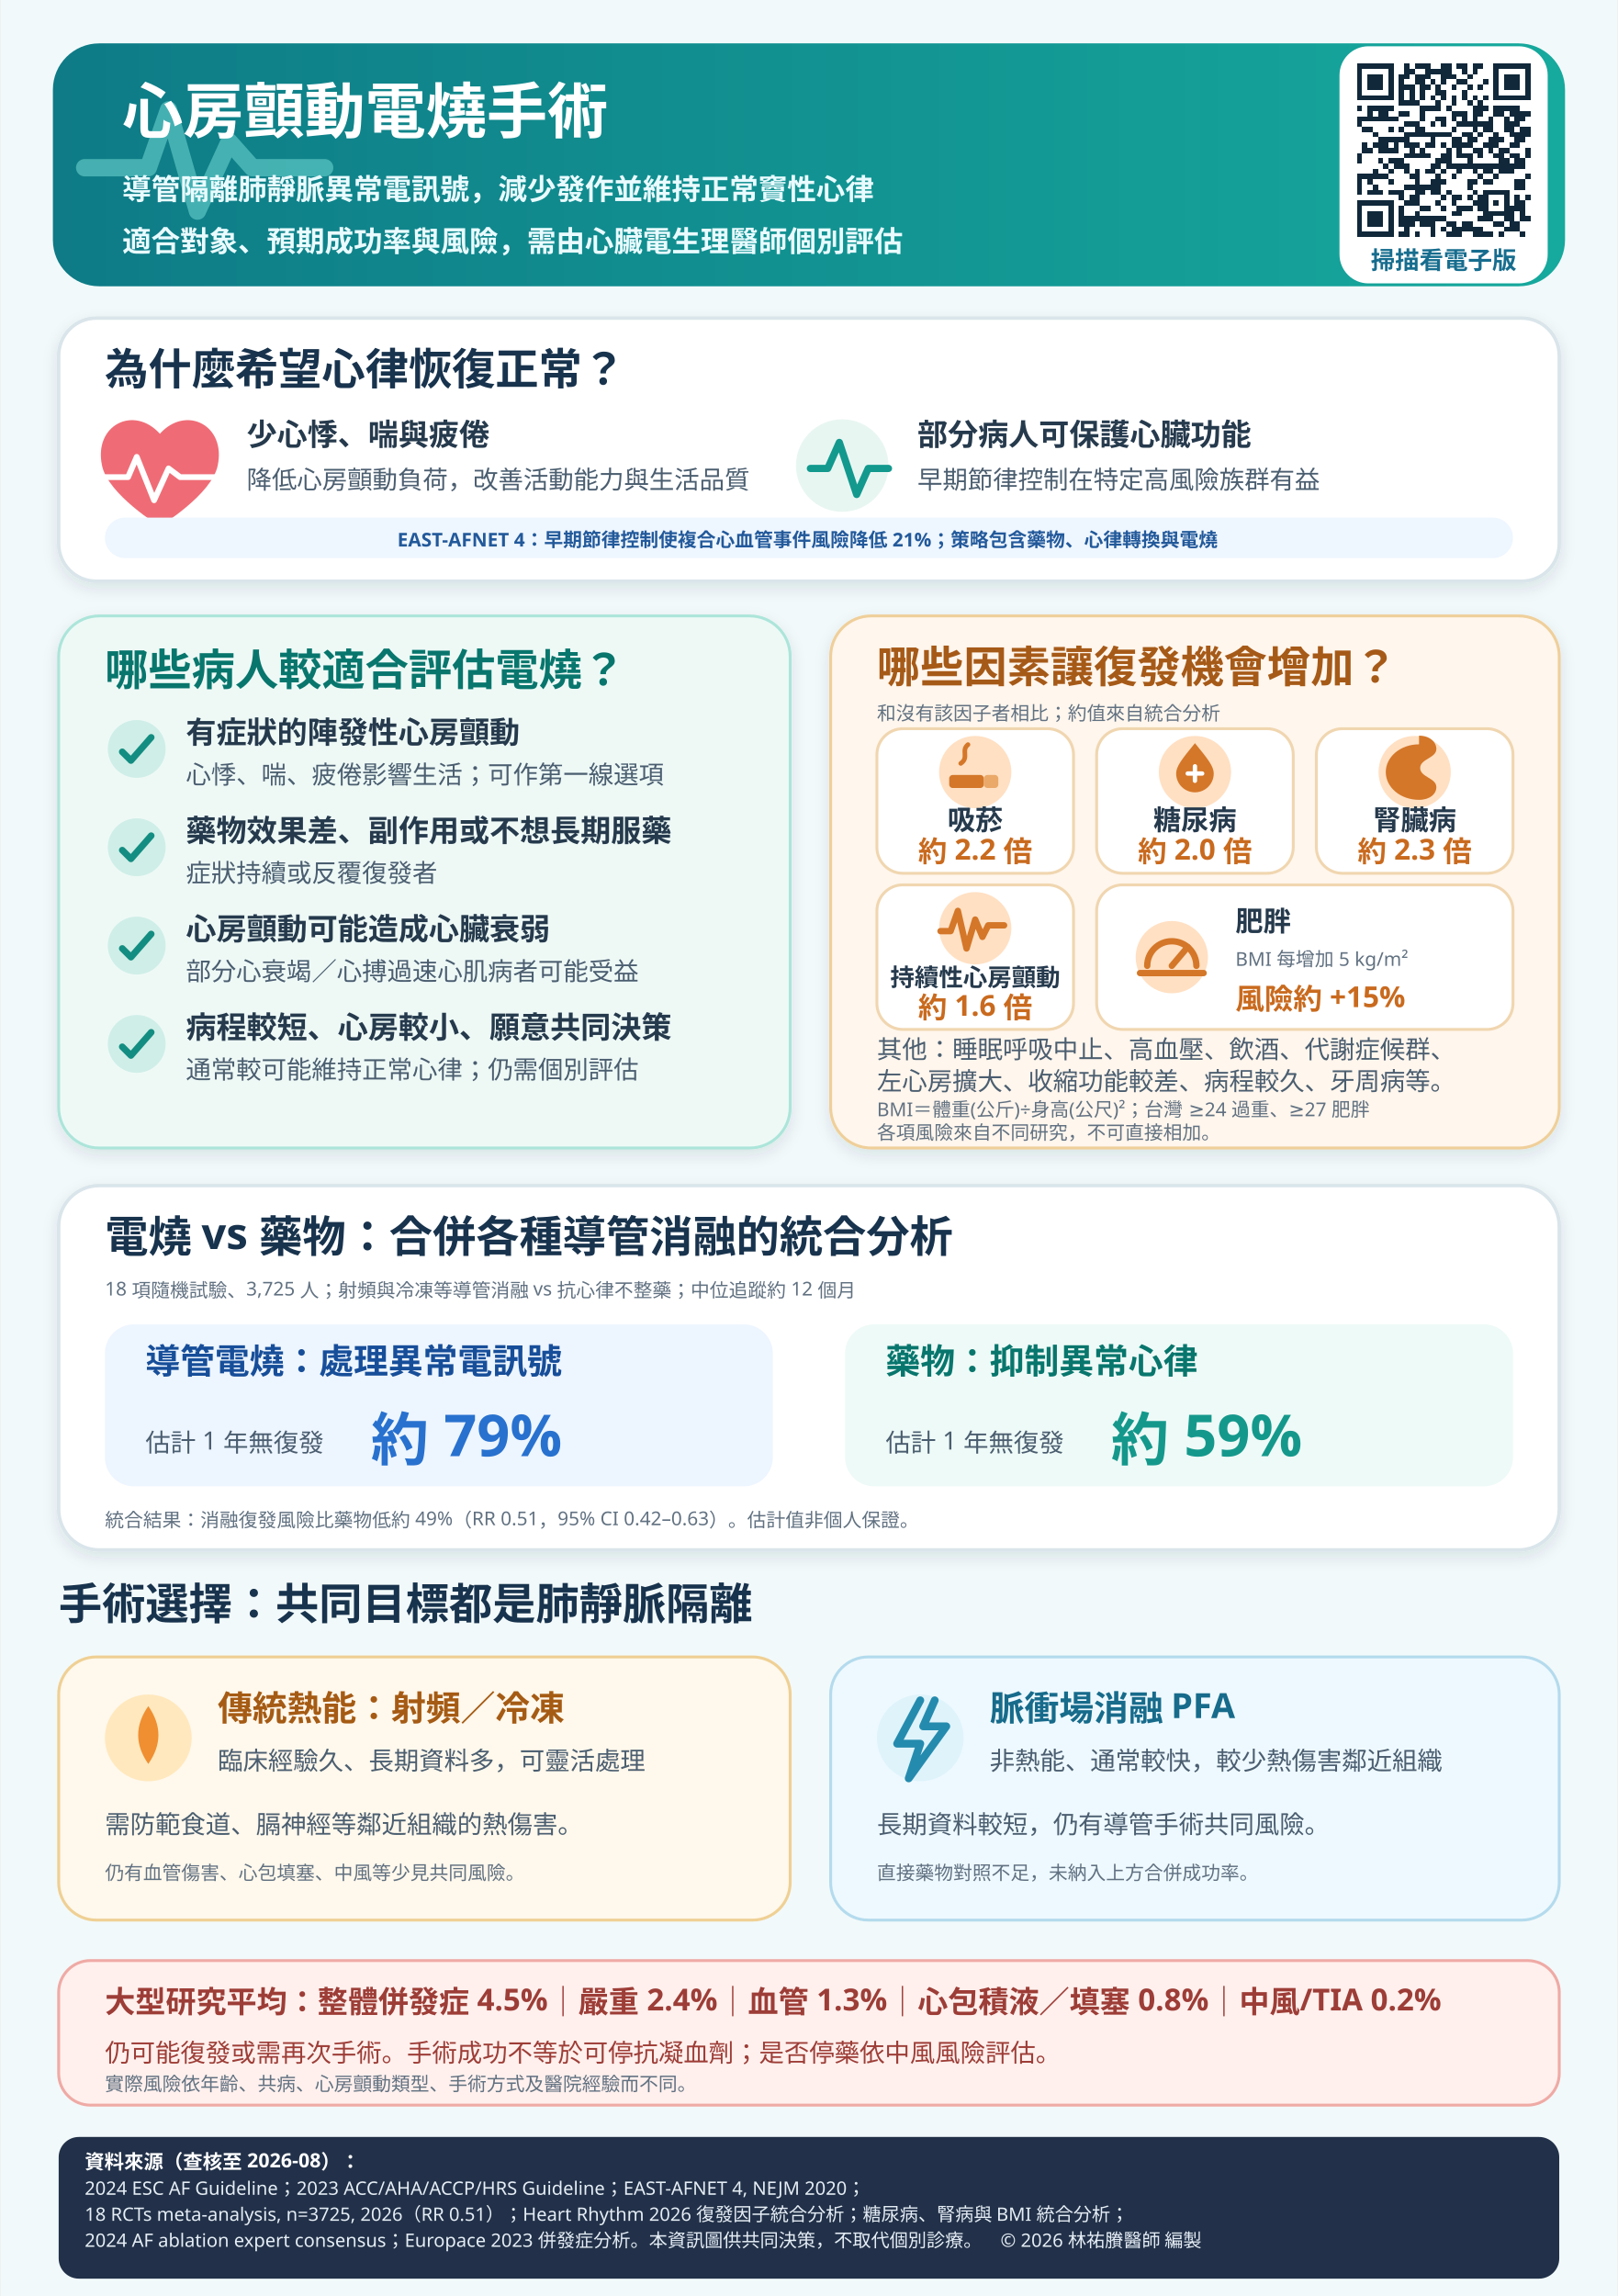
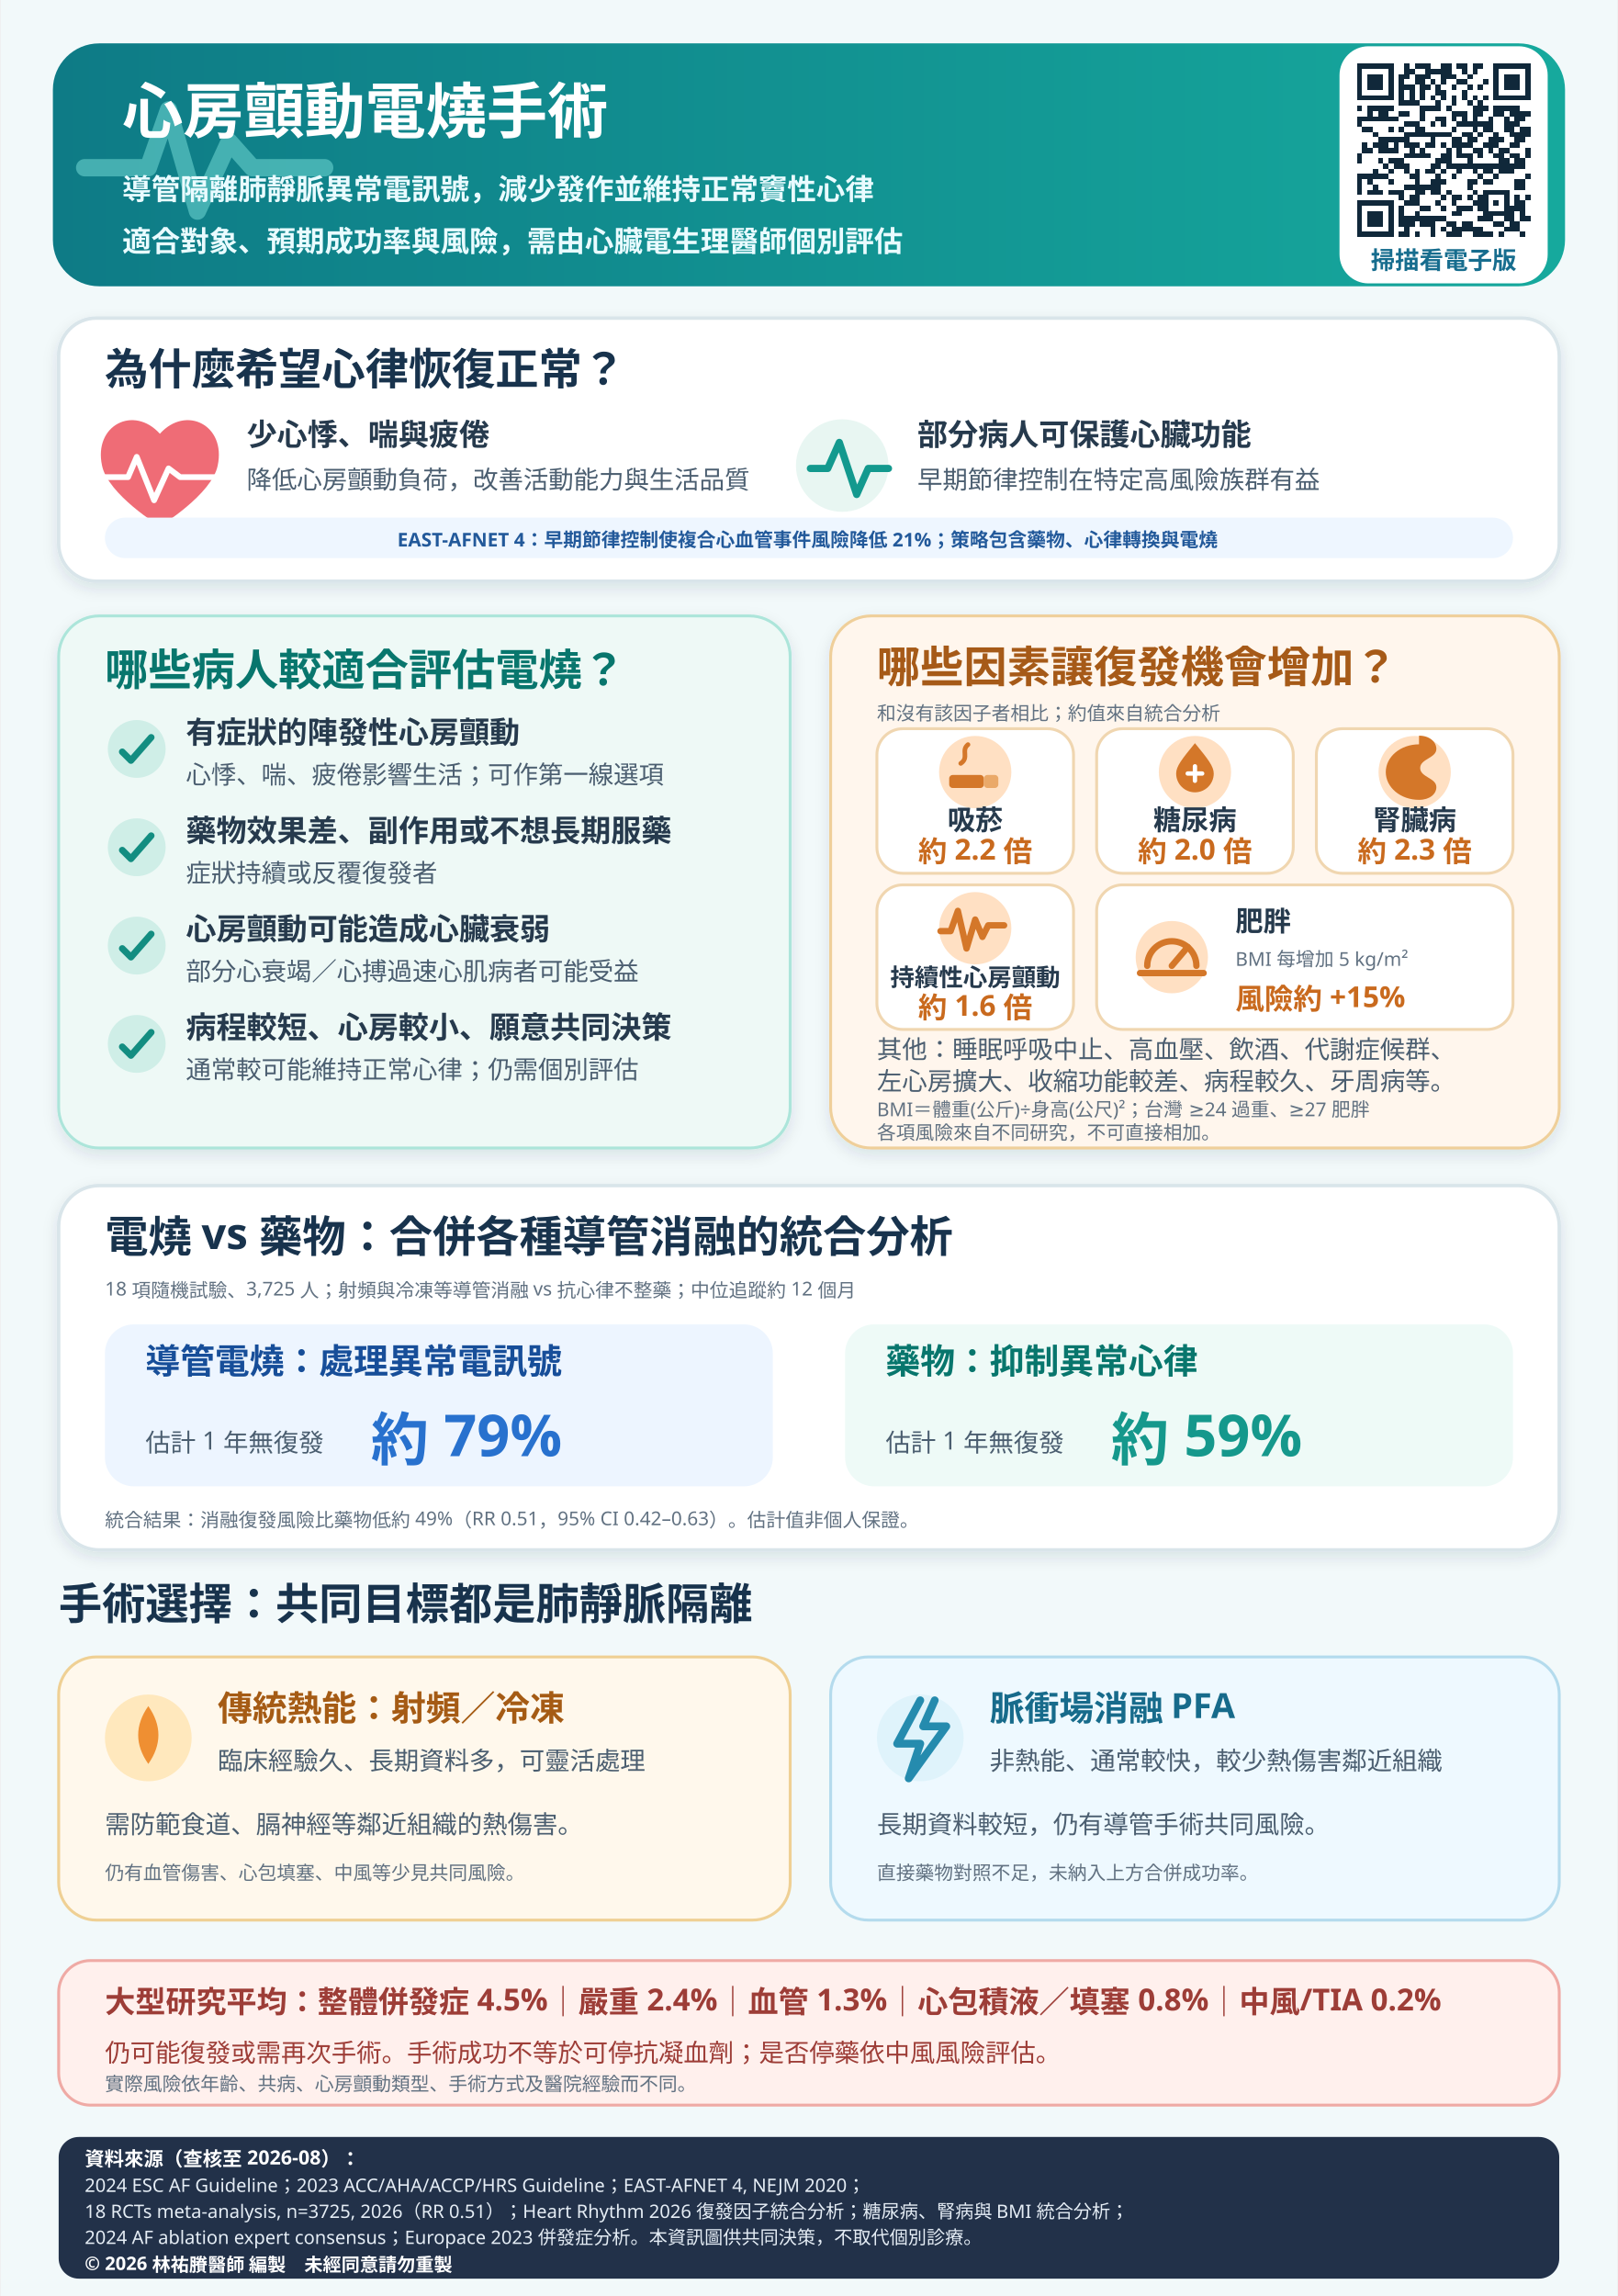
<svg xmlns="http://www.w3.org/2000/svg" width="148mm" height="210mm" viewBox="0 0 559 794">
  <defs>
    <style>.t{font:700 21px 'Microsoft JhengHei','Noto Sans TC',sans-serif;fill:white}.st{font:600 10px 'Microsoft JhengHei','Noto Sans TC',sans-serif;fill:#e9fbff}.h{font:700 15px 'Microsoft JhengHei','Noto Sans TC',sans-serif;fill:#18334d}.hh{font:700 12px 'Microsoft JhengHei','Noto Sans TC',sans-serif}.b{font:700 10.5px 'Microsoft JhengHei','Noto Sans TC',sans-serif;fill:#263a4d}.s{font:500 8.7px 'Microsoft JhengHei','Noto Sans TC',sans-serif;fill:#4b5e70}.xs{font:500 6.6px 'Microsoft JhengHei','Noto Sans TC',sans-serif;fill:#617181}.num{font:700 20px 'Microsoft JhengHei','Noto Sans TC',sans-serif}.ib{font:700 9.6px 'Microsoft JhengHei','Noto Sans TC',sans-serif;fill:#263a4d}.iv{font:700 10px 'Microsoft JhengHei','Noto Sans TC',sans-serif;fill:#c96a1e}.line{stroke-linecap:round;stroke-linejoin:round}.card{fill:#fff;stroke:#d9e5ea;stroke-width:1.2}</style>
    <linearGradient id="g" x1="0" x2="1">
      <stop stop-color="#0e7b86" />
      <stop offset="1" stop-color="#16a99d" />
    </linearGradient>
    <filter id="sh">
      <feDropShadow dx="0" dy="2" stdDeviation="2.5" flood-color="#18334d" flood-opacity=".11" />
    </filter>
  </defs>
  <rect width="559" height="794" fill="#f2f9fa" />
  <rect x="18" y="15" width="523" height="84" rx="16" fill="url(#g)" />
  <path d="M29 58h22l7-20 10 35 11-24 8 9h25" fill="none" stroke="#7ce2db" stroke-width="6" opacity=".5" class="line" />
  <text x="42" y="46" class="t">心房顫動電燒手術</text>
  <text x="42" y="69" class="st">導管隔離肺靜脈異常電訊號，減少發作並維持正常竇性心律</text>
  <text x="42" y="87" class="st">適合對象、預期成功率與風險，需由心臟電生理醫師個別評估</text>
  <rect x="20" y="110" width="519" height="91" rx="13" class="card" filter="url(#sh)" />
  <text x="36" y="133" class="h">為什麼希望心律恢復正常？</text>
  <g transform="translate(37 144)">
    <path d="M18 6C9-4-5 3-2 17c2 10 20 21 20 21s18-11 20-21C41 3 27-4 18 6z" fill="#ef6c76" />
    <path d="M-1 21h8l3-7 6 15 5-11 4 3h14" fill="none" stroke="#fff" stroke-width="2" class="line" />
    <text x="48" y="10" class="b">少心悸、喘與疲倦</text>
    <text x="48" y="25" class="s">降低心房顫動負荷，改善活動能力與生活品質</text>
  </g>
  <g transform="translate(273 144)">
    <circle cx="18" cy="17" r="16" fill="#e8f6f2" />
    <path d="M7 18h6l4-9 6 18 4-9h7" fill="none" stroke="#13998e" stroke-width="2.5" class="line" />
    <text x="44" y="10" class="b">部分病人可保護心臟功能</text>
    <text x="44" y="25" class="s">早期節律控制在特定高風險族群有益</text>
  </g>
  <rect x="36" y="179" width="487" height="14" rx="7" fill="#eef6ff" />
  <text x="279" y="189" text-anchor="middle" class="xs" style="font-weight:700;fill:#22599a">EAST-AFNET 4：早期節律控制使複合心血管事件風險降低 21%；策略包含藥物、心律轉換與電燒</text>
  <rect x="20" y="213" width="253" height="184" rx="14" fill="#eef9f6" stroke="#ace5da" filter="url(#sh)" />
  <text x="36" y="237" class="h" style="fill:#08766d">哪些病人較適合評估電燒？</text>
  <g transform="translate(37 249)">
    <circle cx="10" cy="10" r="10" fill="#cfeee7" />
    <path d="M5 11l3 3 7-8" fill="none" stroke="#138d81" stroke-width="2.3" class="line" />
    <text x="27" y="8" class="b">有症狀的陣發性心房顫動</text>
    <text x="27" y="22" class="s">心悸、喘、疲倦影響生活；可作第一線選項</text>
  </g>
  <g transform="translate(37 283)">
    <circle cx="10" cy="10" r="10" fill="#cfeee7" />
    <path d="M5 11l3 3 7-8" fill="none" stroke="#138d81" stroke-width="2.3" class="line" />
    <text x="27" y="8" class="b">藥物效果差、副作用或不想長期服藥</text>
    <text x="27" y="22" class="s">症狀持續或反覆復發者</text>
  </g>
  <g transform="translate(37 317)">
    <circle cx="10" cy="10" r="10" fill="#cfeee7" />
    <path d="M5 11l3 3 7-8" fill="none" stroke="#138d81" stroke-width="2.3" class="line" />
    <text x="27" y="8" class="b">心房顫動可能造成心臟衰弱</text>
    <text x="27" y="22" class="s">部分心衰竭／心搏過速心肌病者可能受益</text>
  </g>
  <g transform="translate(37 351)">
    <circle cx="10" cy="10" r="10" fill="#cfeee7" />
    <path d="M5 11l3 3 7-8" fill="none" stroke="#138d81" stroke-width="2.3" class="line" />
    <text x="27" y="8" class="b">病程較短、心房較小、願意共同決策</text>
    <text x="27" y="22" class="s">通常較可能維持正常心律；仍需個別評估</text>
  </g>
  <rect x="287" y="213" width="252" height="184" rx="14" fill="#fff6ed" stroke="#efcf9a" filter="url(#sh)" />
  <text x="303" y="236" class="h" style="fill:#a65a18">哪些因素讓復發機會增加？</text>
  <text x="303" y="249" class="xs">和沒有該因子者相比；約值來自統合分析</text>
  <g transform="translate(303 252)">
    <rect width="68" height="50" rx="9" fill="#fff" stroke="#f0d6b0" />
    <circle cx="34" cy="15" r="12.5" fill="#ffe0c3" />
    <rect x="25" y="16" width="12" height="4.5" rx="1.2" fill="#d47729" />
    <rect x="37" y="16" width="5" height="4.5" rx="1.2" fill="#eaa969" />
    <path d="M29 12c3-2 0-4.5 2.5-6.5" fill="none" stroke="#d47729" stroke-width="1.6" class="line" />
    <text x="34" y="35" text-anchor="middle" class="ib">吸菸</text>
    <text x="34" y="46" text-anchor="middle" class="iv">約 2.2 倍</text>
  </g>
  <g transform="translate(379 252)">
    <rect width="68" height="50" rx="9" fill="#fff" stroke="#f0d6b0" />
    <circle cx="34" cy="15" r="12.5" fill="#ffe0c3" />
    <path d="M34 5c4.5 5.5 6.5 8 6.5 10.5a6.5 6.5 0 0 1-13 0C27.5 13 29.5 10.5 34 5z" fill="#d47729" />
    <path d="M31.5 15.5h5M34 13v5" stroke="#fff" stroke-width="1.5" class="line" />
    <text x="34" y="35" text-anchor="middle" class="ib">糖尿病</text>
    <text x="34" y="46" text-anchor="middle" class="iv">約 2.0 倍</text>
  </g>
  <g transform="translate(455 252)">
    <rect width="68" height="50" rx="9" fill="#fff" stroke="#f0d6b0" />
    <circle cx="34" cy="15" r="12.5" fill="#ffe0c3" />
    <path d="M35.5 5.4c-6.4 0-11.5 4.3-11.5 9.6s5.1 9.6 11.5 9.6c3.7 0 6-2 6-4.4 0-3.2-5.6-3.4-5.6-6.6 0-3.2 5.6-3.4 5.6-6.6 0-2.4-2.3-4.6-6-4.6z" fill="#d47729" />
    <text x="34" y="35" text-anchor="middle" class="ib">腎臟病</text>
    <text x="34" y="46" text-anchor="middle" class="iv">約 2.3 倍</text>
  </g>
  <g transform="translate(303 306)">
    <rect width="68" height="50" rx="9" fill="#fff" stroke="#f0d6b0" />
    <circle cx="34" cy="15" r="12.5" fill="#ffe0c3" />
    <path d="M22 16h3.5l2.5-7 3 13 3-10 2.5 6 2-4h5.5" fill="none" stroke="#d47729" stroke-width="2.2" class="line" />
    <text x="34" y="35" text-anchor="middle" class="ib" style="font-size:8.4px">持續性心房顫動</text>
    <text x="34" y="46" text-anchor="middle" class="iv">約 1.6 倍</text>
  </g>
  <g transform="translate(379 306)">
    <rect width="144" height="50" rx="9" fill="#fff" stroke="#f0d6b0" />
    <circle cx="26" cy="25" r="12.5" fill="#ffe0c3" />
    <path d="M17.5 28a8.5 8.5 0 0 1 17 0" fill="none" stroke="#d47729" stroke-width="2.2" class="line" />
    <path d="M26 28l5.5-6.5" fill="none" stroke="#d47729" stroke-width="2.2" class="line" />
    <path d="M15 30.5h22" fill="none" stroke="#d47729" stroke-width="2.2" class="line" />
    <text x="48" y="16" class="ib">肥胖</text>
    <text x="48" y="28" class="xs">BMI 每增加 5 kg/m²</text>
    <text x="48" y="43" class="iv">風險約 +15%</text>
  </g>
  <text x="303" y="366" class="s">其他：睡眠呼吸中止、高血壓、飲酒、代謝症候群、</text>
  <text x="303" y="377" class="s">左心房擴大、收縮功能較差、病程較久、牙周病等。</text>
  <text x="303" y="386" class="xs">BMI＝體重(公斤)÷身高(公尺)²；台灣 ≥24 過重、≥27 肥胖</text>
  <text x="303" y="394" class="xs">各項風險來自不同研究，不可直接相加。</text>
  <rect x="20" y="410" width="519" height="126" rx="14" class="card" filter="url(#sh)" />
  <text x="36" y="433" class="h">電燒 vs 藥物：合併各種導管消融的統合分析</text>
  <text x="36" y="448" class="xs">18 項隨機試驗、3,725 人；射頻與冷凍等導管消融 vs 抗心律不整藥；中位追蹤約 12 個月</text>
  <rect x="36" y="458" width="231" height="56" rx="10" fill="#edf5ff" />
  <rect x="292" y="458" width="231" height="56" rx="10" fill="#eefaf7" />
  <text x="50" y="475" class="hh" style="fill:#174e99">導管電燒：處理異常電訊號</text>
  <text x="50" y="502" class="s">估計 1 年無復發</text>
  <text x="128" y="505" class="num" style="fill:#2871ce">約 79%</text>
  <text x="306" y="475" class="hh" style="fill:#08766d">藥物：抑制異常心律</text>
  <text x="306" y="502" class="s">估計 1 年無復發</text>
  <text x="384" y="505" class="num" style="fill:#15988c">約 59%</text>
  <text x="36" y="528" class="xs">統合結果：消融復發風險比藥物低約 49%（RR 0.51，95% CI 0.42–0.63）。估計值非個人保證。</text>
  <text x="20" y="560" class="h">手術選擇：共同目標都是肺靜脈隔離</text>
  <rect x="20" y="573" width="253" height="91" rx="13" fill="#fff8ec" stroke="#efd094" />
  <g transform="translate(35 585)">
    <circle cx="16" cy="16" r="15" fill="#ffe8bd" />
    <path d="M16 5q-7 10 0 20q7-10 0-20z" fill="#ef8f32" />
    <text x="40" y="10" class="hh" style="fill:#a55b14">傳統熱能：射頻／冷凍</text>
    <text x="40" y="27" class="s">臨床經驗久、長期資料多，可靈活處理</text>
  </g>
  <text x="36" y="634" class="s">需防範食道、膈神經等鄰近組織的熱傷害。</text>
  <text x="36" y="650" class="xs">仍有血管傷害、心包填塞、中風等少見共同風險。</text>
  <rect x="287" y="573" width="252" height="91" rx="13" fill="#eef9ff" stroke="#b4dbed" />
  <g transform="translate(302 585)">
    <circle cx="16" cy="16" r="15" fill="#dff3fb" />
    <path d="M16 3L8 18h8l-4 12 13-18h-8l4-9" fill="none" stroke="#258bae" stroke-width="2.7" class="line" />
    <text x="40" y="10" class="hh" style="fill:#176b8b">脈衝場消融 PFA</text>
    <text x="40" y="27" class="s">非熱能、通常較快，較少熱傷害鄰近組織</text>
  </g>
  <text x="303" y="634" class="s">長期資料較短，仍有導管手術共同風險。</text>
  <text x="303" y="650" class="xs">直接藥物對照不足，未納入上方合併成功率。</text>
  <rect x="20" y="678" width="519" height="50" rx="11" fill="#fff0ed" stroke="#efaaa5" />
  <text x="36" y="696" class="b" style="fill:#9d3d37">大型研究平均：整體併發症 4.5%｜嚴重 2.4%｜血管 1.3%｜心包積液／填塞 0.8%｜中風/TIA 0.2%</text>
  <text x="36" y="713" class="s" style="fill:#9d3d37">仍可能復發或需再次手術。手術成功不等於可停抗凝血劑；是否停藥依中風風險評估。</text>
  <text x="36" y="723" class="xs">實際風險依年齡、共病、心房顫動類型、手術方式及醫院經驗而不同。</text>
  <rect x="20" y="739" width="519" height="49" rx="7" fill="#223149" />
-   <text x="29" y="750" style="font:700 6.8px 'Microsoft JhengHei',sans-serif;fill:#fff">資料來源（查核至 2026-08）：</text>
-   <text x="29" y="759" style="font:500 6.4px 'Microsoft JhengHei',sans-serif;fill:#e5edf5">2024 ESC AF Guideline；2023 ACC/AHA/ACCP/HRS Guideline；EAST-AFNET 4, NEJM 2020；</text>
-   <text x="29" y="768" style="font:500 6.4px 'Microsoft JhengHei',sans-serif;fill:#e5edf5">18 RCTs meta-analysis, n=3725, 2026（RR 0.51）；Heart Rhythm 2026 復發因子統合分析；糖尿病、腎病與 BMI 統合分析；</text>
-   <text x="29" y="777" style="font:500 6.4px 'Microsoft JhengHei',sans-serif;fill:#e5edf5">2024 AF ablation expert consensus；Europace 2023 併發症分析。本資訊圖供共同決策，不取代個別診療。　© 2026 林祐賸醫師 編製</text>
+   <text x="29" y="749" style="font:700 6.8px 'Microsoft JhengHei',sans-serif;fill:#fff">資料來源（查核至 2026-08）：</text>
+   <text x="29" y="758" style="font:500 6.4px 'Microsoft JhengHei',sans-serif;fill:#e5edf5">2024 ESC AF Guideline；2023 ACC/AHA/ACCP/HRS Guideline；EAST-AFNET 4, NEJM 2020；</text>
+   <text x="29" y="767" style="font:500 6.4px 'Microsoft JhengHei',sans-serif;fill:#e5edf5">18 RCTs meta-analysis, n=3725, 2026（RR 0.51）；Heart Rhythm 2026 復發因子統合分析；糖尿病、腎病與 BMI 統合分析；</text>
+   <text x="29" y="776" style="font:500 6.4px 'Microsoft JhengHei',sans-serif;fill:#e5edf5">2024 AF ablation expert consensus；Europace 2023 併發症分析。本資訊圖供共同決策，不取代個別診療。</text>
+   <text x="29" y="785" style="font:500 6.4px 'Microsoft JhengHei',sans-serif;fill:#e5edf5">
+     <tspan style="font-weight:700;fill:#fff">© 2026 林祐賸醫師 編製　未經同意請勿重製</tspan>
+   </text>
  <g id="qr">
    <rect x="463" y="16" width="72" height="82" rx="10" fill="#fff" stroke="none" />
    <g transform="translate(469 22) scale(1.818182)" shape-rendering="crispEdges">
      <path d="M0 0h7v1h-7zM9 0h1v1h-1zM11 0h3v1h-3zM16 0h2v1h-2zM19 0h2v1h-2zM22 0h2v1h-2zM26 0h7v1h-7zM0 1h1v1h-1zM6 1h1v1h-1zM9 1h2v1h-2zM13 1h5v1h-5zM20 1h1v1h-1zM22 1h1v1h-1zM26 1h1v1h-1zM32 1h1v1h-1zM0 2h1v1h-1zM2 2h3v1h-3zM6 2h1v1h-1zM8 2h2v1h-2zM11 2h3v1h-3zM16 2h3v1h-3zM21 2h1v1h-1zM26 2h1v1h-1zM28 2h3v1h-3zM32 2h1v1h-1zM0 3h1v1h-1zM2 3h3v1h-3zM6 3h1v1h-1zM8 3h1v1h-1zM11 3h2v1h-2zM14 3h1v1h-1zM16 3h1v1h-1zM19 3h2v1h-2zM24 3h1v1h-1zM26 3h1v1h-1zM28 3h3v1h-3zM32 3h1v1h-1zM0 4h1v1h-1zM2 4h3v1h-3zM6 4h1v1h-1zM8 4h3v1h-3zM12 4h2v1h-2zM15 4h1v1h-1zM18 4h1v1h-1zM21 4h1v1h-1zM23 4h1v1h-1zM26 4h1v1h-1zM28 4h3v1h-3zM32 4h1v1h-1zM0 5h1v1h-1zM6 5h1v1h-1zM8 5h1v1h-1zM10 5h1v1h-1zM12 5h1v1h-1zM15 5h2v1h-2zM20 5h1v1h-1zM26 5h1v1h-1zM32 5h1v1h-1zM0 6h7v1h-7zM8 6h1v1h-1zM10 6h1v1h-1zM12 6h1v1h-1zM14 6h1v1h-1zM16 6h1v1h-1zM18 6h1v1h-1zM20 6h1v1h-1zM22 6h1v1h-1zM24 6h1v1h-1zM26 6h7v1h-7zM8 7h4v1h-4zM15 7h1v1h-1zM18 7h1v1h-1zM21 7h1v1h-1zM23 7h1v1h-1zM0 8h1v1h-1zM2 8h5v1h-5zM12 8h4v1h-4zM17 8h1v1h-1zM22 8h3v1h-3zM26 8h5v1h-5zM2 9h1v1h-1zM4 9h2v1h-2zM8 9h2v1h-2zM12 9h1v1h-1zM18 9h3v1h-3zM22 9h2v1h-2zM26 9h2v1h-2zM29 9h4v1h-4zM0 10h8v1h-8zM12 10h1v1h-1zM15 10h2v1h-2zM18 10h1v1h-1zM20 10h1v1h-1zM22 10h1v1h-1zM25 10h1v1h-1zM28 10h1v1h-1zM30 10h2v1h-2zM0 11h1v1h-1zM9 11h3v1h-3zM14 11h1v1h-1zM16 11h1v1h-1zM19 11h7v1h-7zM28 11h3v1h-3zM1 12h2v1h-2zM6 12h1v1h-1zM8 12h1v1h-1zM11 12h2v1h-2zM18 12h1v1h-1zM22 12h1v1h-1zM24 12h2v1h-2zM28 12h2v1h-2zM31 12h2v1h-2zM3 13h1v1h-1zM9 13h9v1h-9zM20 13h2v1h-2zM23 13h1v1h-1zM26 13h1v1h-1zM29 13h4v1h-4zM4 14h6v1h-6zM14 14h1v1h-1zM18 14h2v1h-2zM21 14h2v1h-2zM25 14h3v1h-3zM30 14h2v1h-2zM1 15h1v1h-1zM3 15h3v1h-3zM7 15h1v1h-1zM9 15h3v1h-3zM13 15h2v1h-2zM16 15h1v1h-1zM18 15h4v1h-4zM24 15h3v1h-3zM29 15h2v1h-2zM1 16h2v1h-2zM4 16h4v1h-4zM10 16h1v1h-1zM12 16h1v1h-1zM17 16h1v1h-1zM19 16h1v1h-1zM22 16h2v1h-2zM25 16h1v1h-1zM27 16h2v1h-2zM32 16h1v1h-1zM0 17h1v1h-1zM9 17h5v1h-5zM16 17h2v1h-2zM19 17h3v1h-3zM23 17h1v1h-1zM26 17h2v1h-2zM29 17h2v1h-2zM32 17h1v1h-1zM0 18h1v1h-1zM4 18h1v1h-1zM6 18h3v1h-3zM15 18h3v1h-3zM21 18h1v1h-1zM27 18h2v1h-2zM30 18h2v1h-2zM5 19h1v1h-1zM7 19h3v1h-3zM14 19h2v1h-2zM17 19h15v1h-15zM3 20h1v1h-1zM6 20h1v1h-1zM9 20h1v1h-1zM11 20h1v1h-1zM13 20h2v1h-2zM16 20h1v1h-1zM19 20h1v1h-1zM22 20h1v1h-1zM24 20h2v1h-2zM27 20h3v1h-3zM0 21h6v1h-6zM10 21h2v1h-2zM15 21h1v1h-1zM18 21h1v1h-1zM23 21h1v1h-1zM26 21h1v1h-1zM32 21h1v1h-1zM0 22h1v1h-1zM2 22h1v1h-1zM6 22h1v1h-1zM11 22h1v1h-1zM14 22h3v1h-3zM21 22h2v1h-2zM24 22h2v1h-2zM30 22h2v1h-2zM0 23h1v1h-1zM3 23h1v1h-1zM9 23h7v1h-7zM21 23h1v1h-1zM30 23h2v1h-2zM0 24h1v1h-1zM2 24h3v1h-3zM6 24h3v1h-3zM11 24h2v1h-2zM14 24h2v1h-2zM17 24h1v1h-1zM22 24h1v1h-1zM24 24h5v1h-5zM8 25h1v1h-1zM10 25h2v1h-2zM16 25h1v1h-1zM18 25h2v1h-2zM21 25h1v1h-1zM23 25h2v1h-2zM28 25h1v1h-1zM30 25h1v1h-1zM32 25h1v1h-1zM0 26h7v1h-7zM9 26h3v1h-3zM15 26h1v1h-1zM18 26h1v1h-1zM22 26h3v1h-3zM26 26h1v1h-1zM28 26h1v1h-1zM30 26h2v1h-2zM0 27h1v1h-1zM6 27h1v1h-1zM8 27h1v1h-1zM12 27h2v1h-2zM16 27h1v1h-1zM19 27h3v1h-3zM23 27h2v1h-2zM28 27h4v1h-4zM0 28h1v1h-1zM2 28h3v1h-3zM6 28h1v1h-1zM8 28h1v1h-1zM11 28h1v1h-1zM18 28h2v1h-2zM24 28h6v1h-6zM31 28h1v1h-1zM0 29h1v1h-1zM2 29h3v1h-3zM6 29h1v1h-1zM8 29h9v1h-9zM23 29h3v1h-3zM28 29h2v1h-2zM31 29h2v1h-2zM0 30h1v1h-1zM2 30h3v1h-3zM6 30h1v1h-1zM8 30h3v1h-3zM12 30h3v1h-3zM17 30h2v1h-2zM20 30h2v1h-2zM26 30h2v1h-2zM29 30h2v1h-2zM0 31h1v1h-1zM6 31h1v1h-1zM9 31h1v1h-1zM14 31h1v1h-1zM16 31h1v1h-1zM18 31h6v1h-6zM28 31h3v1h-3zM0 32h7v1h-7zM8 32h2v1h-2zM11 32h1v1h-1zM14 32h1v1h-1zM17 32h3v1h-3zM22 32h4v1h-4zM27 32h1v1h-1zM31 32h1v1h-1z" fill="#10283a" />
    </g>
    <text x="499" y="93" text-anchor="middle" style="font:700 8.4px 'Microsoft JhengHei','Noto Sans TC',sans-serif;fill:#176d8e">掃描看電子版</text>
  </g>
</svg>
